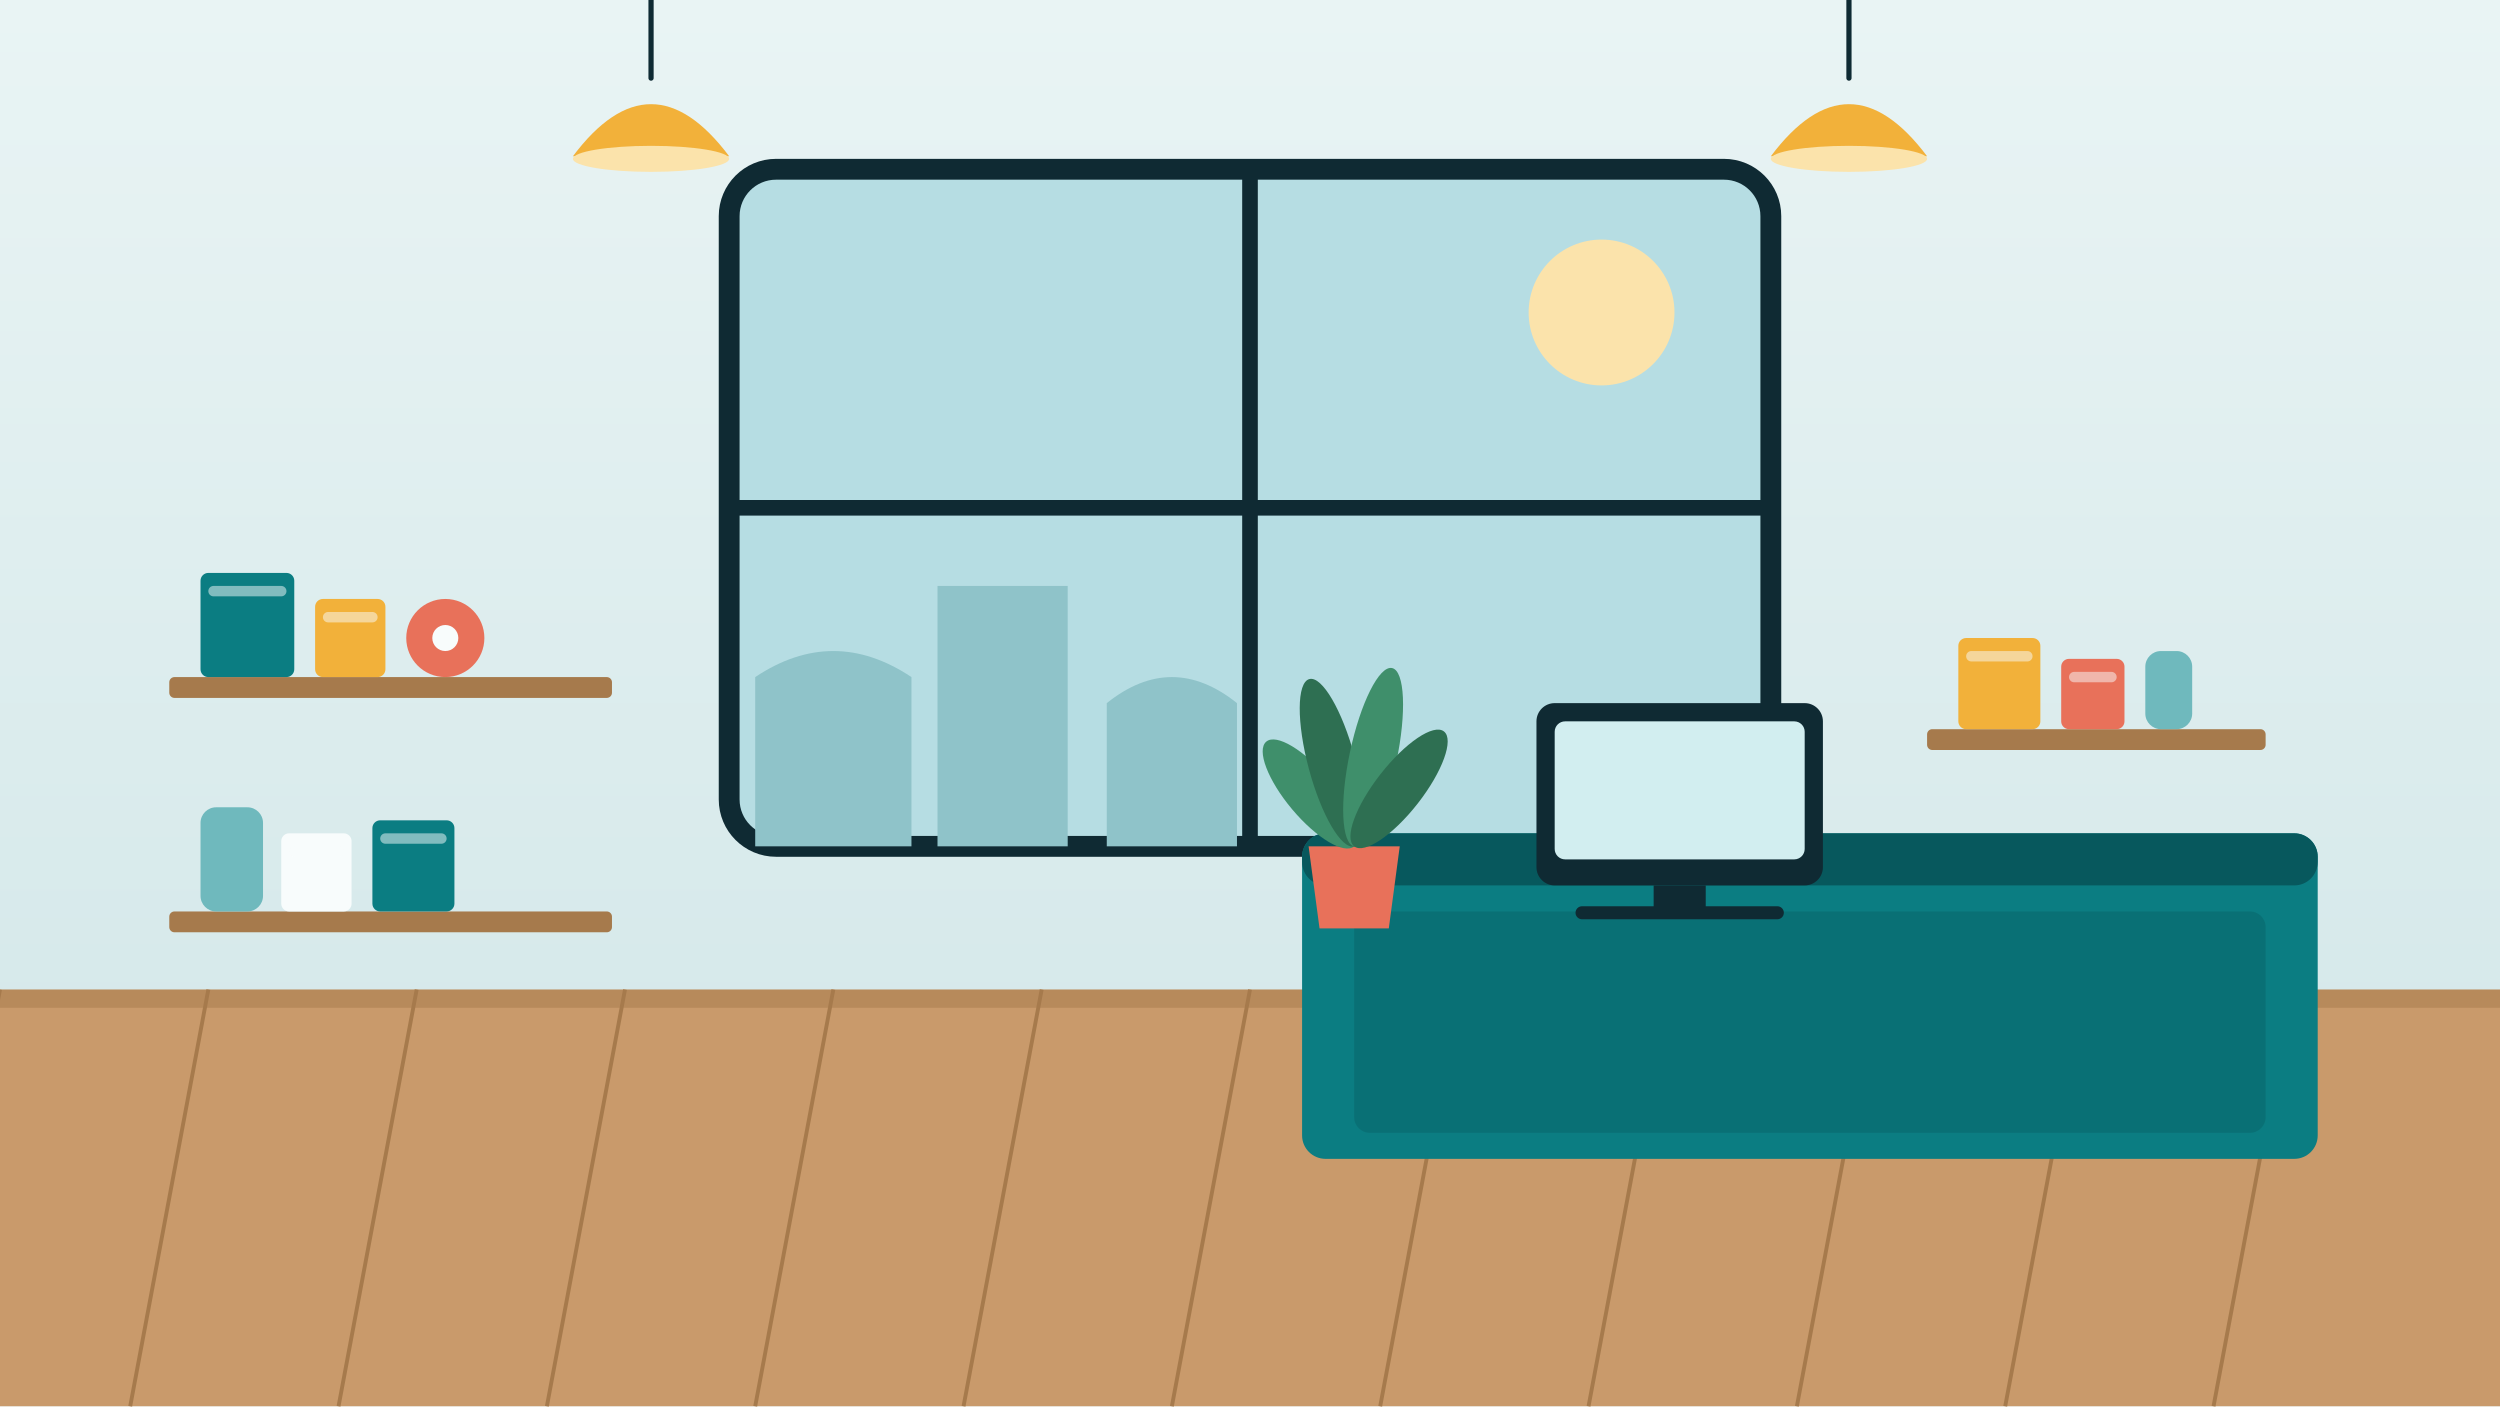
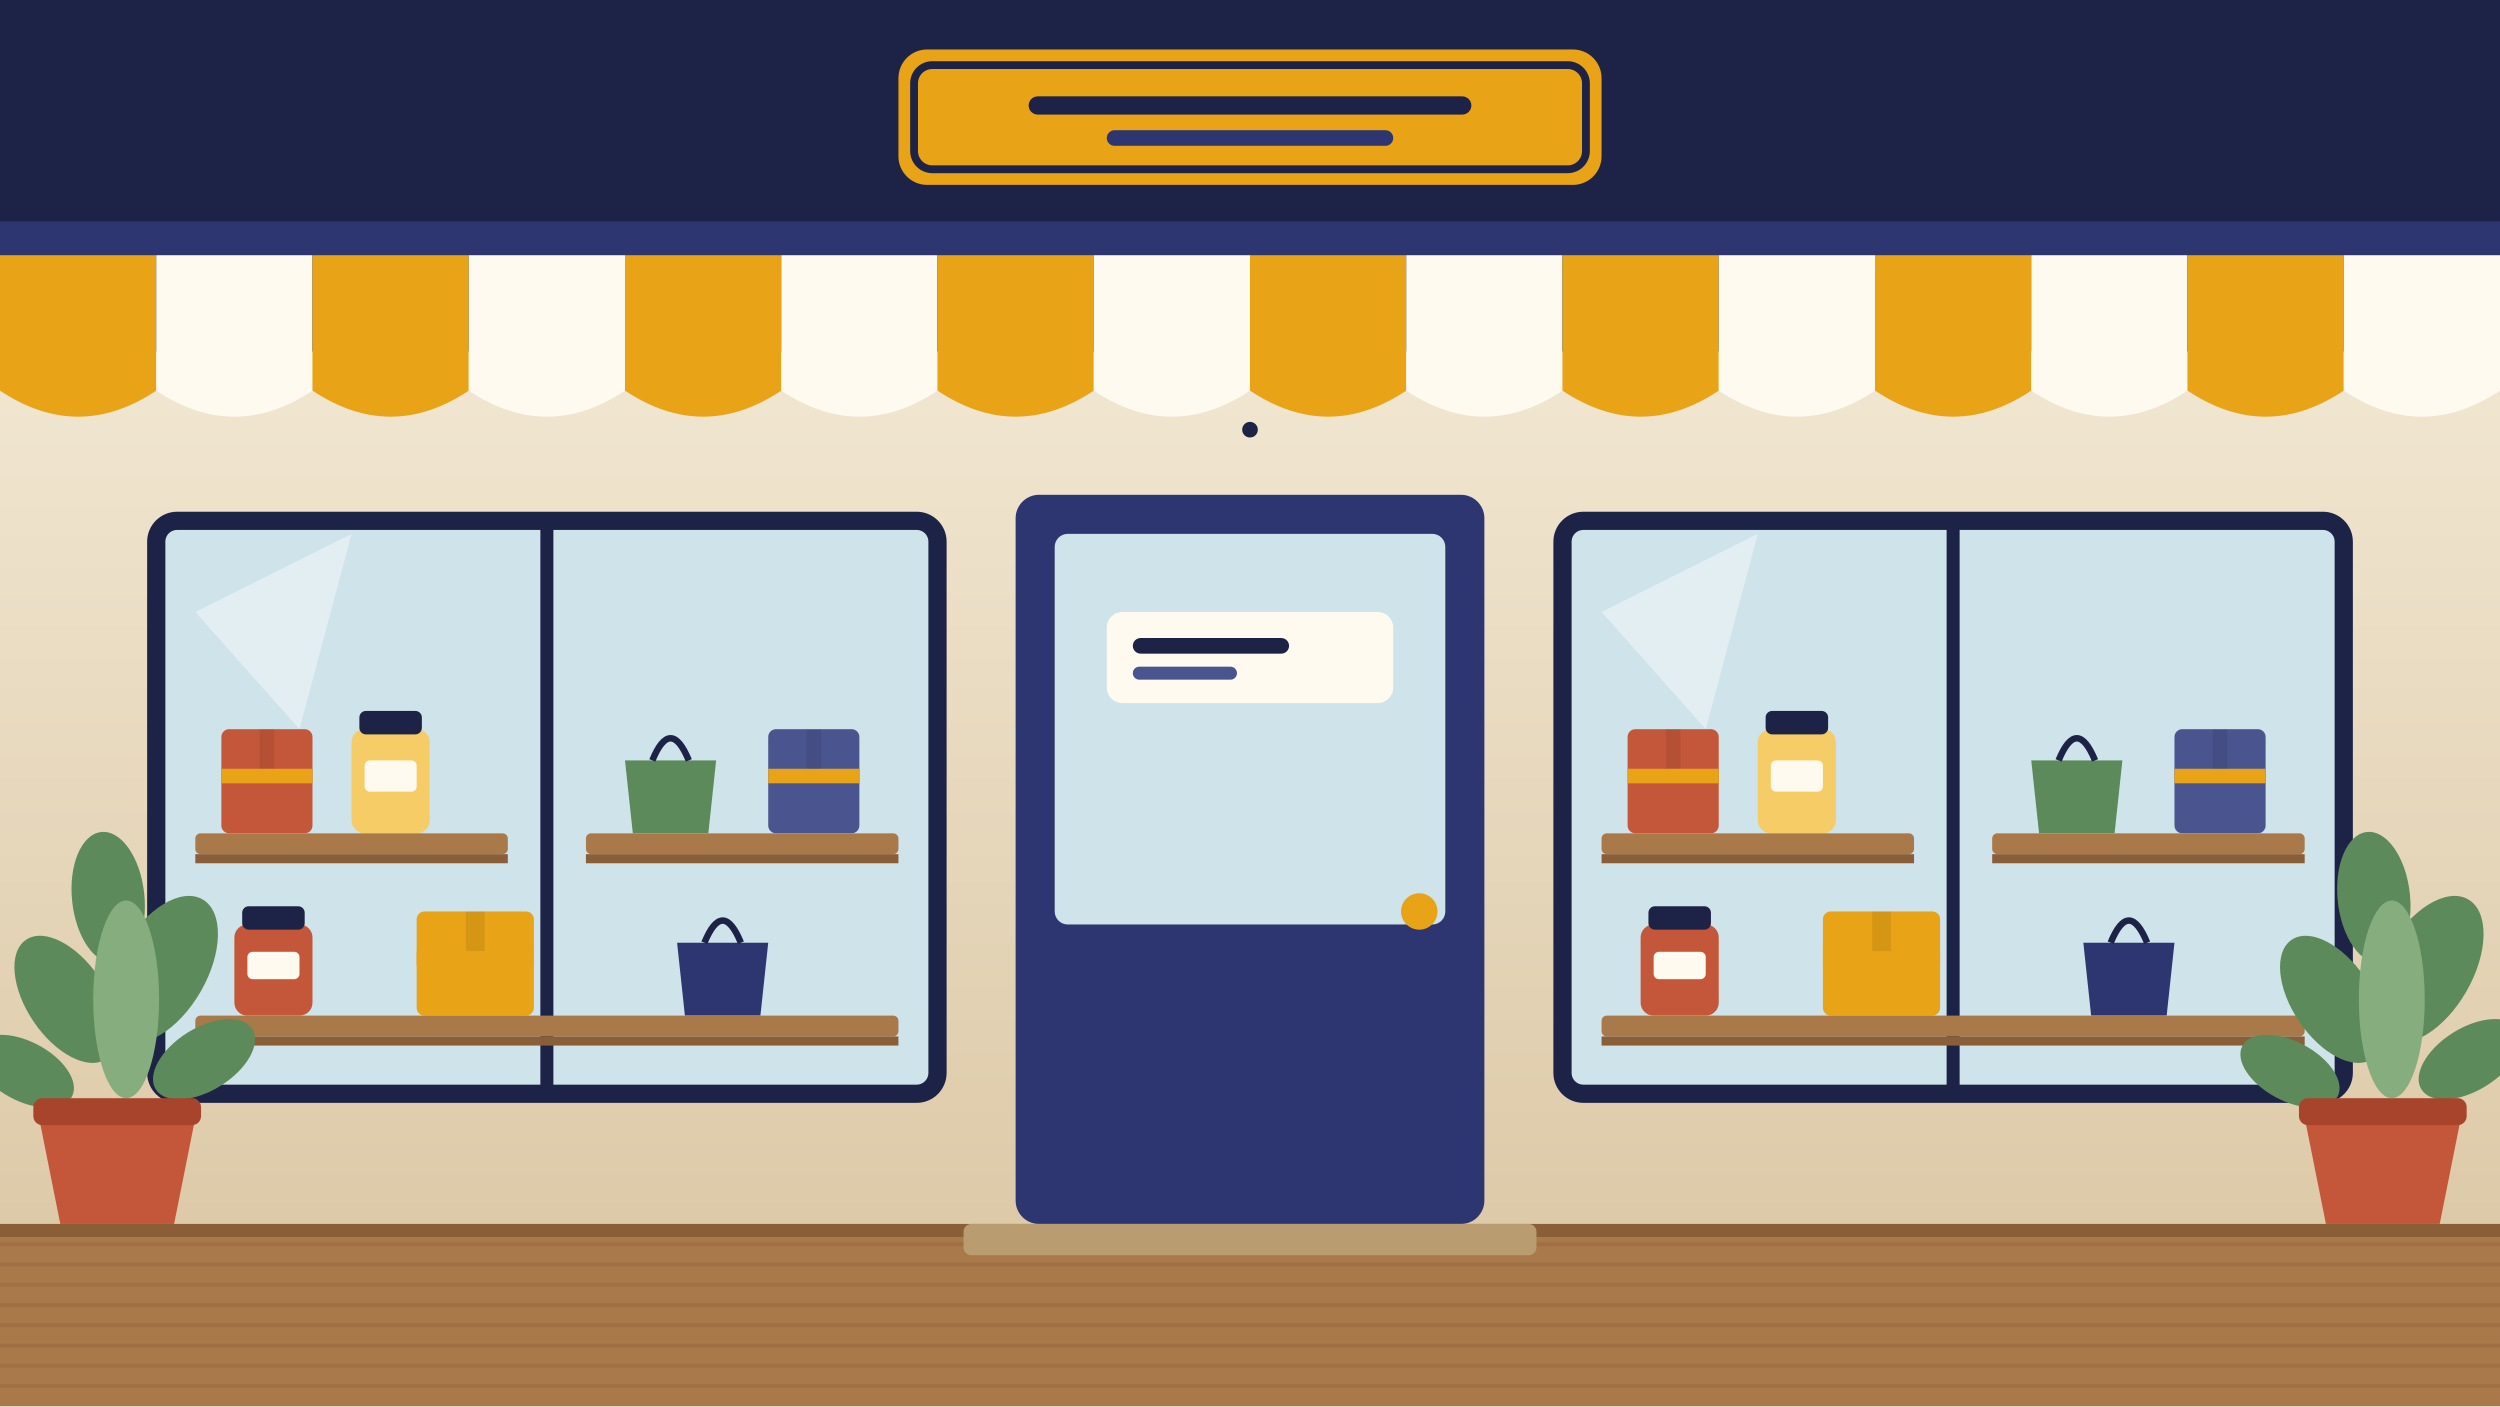
<svg xmlns="http://www.w3.org/2000/svg" viewBox="0 0 1920 1080" width="1920" height="1080">
  <defs>
    <linearGradient id="wall" x1="0" y1="0" x2="0" y2="1">
-       <stop offset="0" stop-color="#e9f4f4" />
-       <stop offset="1" stop-color="#cfe5e7" />
+       <stop offset="0" stop-color="#f9f2e2" />
+       <stop offset="1" stop-color="#d9c4a0" />
    </linearGradient>
  </defs>
  <rect x="0" y="0" width="1920" height="1080" rx="0" fill="url(#wall)" />
-   <rect x="560" y="130" width="800" height="520" rx="36" fill="#b6dde3" />
-   <rect x="560" y="130" width="800" height="520" rx="36" fill="none" stroke="#0f2a33" stroke-width="16" />
-   <line x1="960" y1="130" x2="960" y2="650" stroke="#0f2a33" stroke-width="12" stroke-linecap="round" />
-   <line x1="560" y1="390" x2="1360" y2="390" stroke="#0f2a33" stroke-width="12" stroke-linecap="round" />
-   <path d="M580 650 L580 520 Q640 480 700 520 L700 650 Z M720 650 L720 450 L820 450 L820 650 Z M850 650 L850 540 Q900 500 950 540 L950 650 Z" fill="#8fc3c9" stroke="none" stroke-width="0" />
-   <circle cx="1230" cy="240" r="56" fill="#fbe3ab" />
-   <rect x="0" y="760" width="1920" height="320" rx="0" fill="#c99a6b" />
-   <line x1="0" y1="760" x2="-60" y2="1080" stroke="#a67a4c" stroke-width="3" stroke-linecap="butt" />
-   <line x1="160" y1="760" x2="100" y2="1080" stroke="#a67a4c" stroke-width="3" stroke-linecap="butt" />
-   <line x1="320" y1="760" x2="260" y2="1080" stroke="#a67a4c" stroke-width="3" stroke-linecap="butt" />
-   <line x1="480" y1="760" x2="420" y2="1080" stroke="#a67a4c" stroke-width="3" stroke-linecap="butt" />
-   <line x1="640" y1="760" x2="580" y2="1080" stroke="#a67a4c" stroke-width="3" stroke-linecap="butt" />
-   <line x1="800" y1="760" x2="740" y2="1080" stroke="#a67a4c" stroke-width="3" stroke-linecap="butt" />
-   <line x1="960" y1="760" x2="900" y2="1080" stroke="#a67a4c" stroke-width="3" stroke-linecap="butt" />
-   <line x1="1120" y1="760" x2="1060" y2="1080" stroke="#a67a4c" stroke-width="3" stroke-linecap="butt" />
-   <line x1="1280" y1="760" x2="1220" y2="1080" stroke="#a67a4c" stroke-width="3" stroke-linecap="butt" />
-   <line x1="1440" y1="760" x2="1380" y2="1080" stroke="#a67a4c" stroke-width="3" stroke-linecap="butt" />
-   <line x1="1600" y1="760" x2="1540" y2="1080" stroke="#a67a4c" stroke-width="3" stroke-linecap="butt" />
-   <line x1="1760" y1="760" x2="1700" y2="1080" stroke="#a67a4c" stroke-width="3" stroke-linecap="butt" />
-   <rect x="0" y="760" width="1920" height="14" rx="0" fill="#a67a4c" opacity=".5" />
-   <line x1="500" y1="0" x2="500" y2="60" stroke="#0f2a33" stroke-width="4" stroke-linecap="round" />
-   <path d="M440 120 Q500 40 560 120 Z" fill="#f2b13a" stroke="none" stroke-width="0" />
-   <ellipse cx="500" cy="122" rx="60" ry="10" fill="#fbe3ab" />
-   <line x1="1420" y1="0" x2="1420" y2="60" stroke="#0f2a33" stroke-width="4" stroke-linecap="round" />
-   <path d="M1360 120 Q1420 40 1480 120 Z" fill="#f2b13a" stroke="none" stroke-width="0" />
-   <ellipse cx="1420" cy="122" rx="60" ry="10" fill="#fbe3ab" />
-   <rect x="1000" y="640" width="780" height="250" rx="18" fill="#0b7d82" />
-   <rect x="1000" y="640" width="780" height="40" rx="18" fill="#07585d" />
-   <rect x="1040" y="700" width="700" height="170" rx="12" fill="#07585d" opacity=".35" />
-   <rect x="1180" y="540" width="220" height="140" rx="14" fill="#0f2a33" />
-   <rect x="1194" y="554" width="192" height="106" rx="8" fill="#d2eef0" />
-   <rect x="1270" y="680" width="40" height="20" rx="0" fill="#0f2a33" />
-   <rect x="1210" y="696" width="160" height="10" rx="5" fill="#0f2a33" />
-   <rect x="1480" y="560" width="260" height="16" rx="4" fill="#a67a4c" />
-   <rect x="1504" y="490" width="63.0" height="70" rx="6" fill="#f2b13a" />
-   <rect x="1510" y="500" width="51.0" height="8" rx="4" fill="#f8fcfc" opacity=".5" />
-   <rect x="1583.0" y="506" width="48.6" height="54" rx="6" fill="#e8715a" />
-   <rect x="1589.0" y="516" width="36.6" height="8" rx="4" fill="#f8fcfc" opacity=".5" />
-   <rect x="1647.6" y="500" width="36.0" height="60" rx="12" fill="#6fb9bd" />
-   <g transform="translate(1040 650) scale(0.7)">
-     <path d="M-50 0 L50 0 L38 90 L-38 90 Z" fill="#e8715a" stroke="none" stroke-width="0" />
-     <g transform="rotate(-40)">
-       <ellipse cx="0" cy="-75.0" rx="26" ry="75.0" fill="#3f8f6b" />
-     </g>
-     <g transform="rotate(-15)">
-       <ellipse cx="0" cy="-95.0" rx="26" ry="95.0" fill="#2e6f52" />
-     </g>
-     <g transform="rotate(12)">
-       <ellipse cx="0" cy="-100.0" rx="26" ry="100.0" fill="#3f8f6b" />
-     </g>
-     <g transform="rotate(38)">
-       <ellipse cx="0" cy="-80.0" rx="26" ry="80.0" fill="#2e6f52" />
-     </g>
-   </g>
-   <rect x="130" y="520" width="340" height="16" rx="4" fill="#a67a4c" />
-   <rect x="154" y="440" width="72.0" height="80" rx="6" fill="#0b7d82" />
-   <rect x="160" y="450" width="60.0" height="8" rx="4" fill="#f8fcfc" opacity=".5" />
-   <rect x="242.0" y="460" width="54.0" height="60" rx="6" fill="#f2b13a" />
-   <rect x="248.0" y="470" width="42.0" height="8" rx="4" fill="#f8fcfc" opacity=".5" />
-   <ellipse cx="342.0" cy="490.0" rx="30.0" ry="30.0" fill="#e8715a" />
-   <ellipse cx="342.0" cy="490.0" rx="10.0" ry="10.0" fill="#f8fcfc" />
-   <rect x="130" y="700" width="340" height="16" rx="4" fill="#a67a4c" />
-   <rect x="154" y="620" width="48.0" height="80" rx="12" fill="#6fb9bd" />
-   <rect x="216.0" y="640" width="54.0" height="60" rx="6" fill="#f8fcfc" />
-   <rect x="222.0" y="650" width="42.0" height="8" rx="4" fill="#f8fcfc" opacity=".5" />
-   <rect x="286.0" y="630" width="63.0" height="70" rx="6" fill="#0b7d82" />
-   <rect x="292.0" y="640" width="51.0" height="8" rx="4" fill="#f8fcfc" opacity=".5" />
+   <rect x="0" y="0" width="1920" height="270" rx="0" fill="#1d2347" />
+   <path d="M0 190 L120 190 L120 300 Q60 340 0 300 Z" fill="#e8a317" />
+   <path d="M120 190 L240 190 L240 300 Q180 340 120 300 Z" fill="#fffaf0" />
+   <path d="M240 190 L360 190 L360 300 Q300 340 240 300 Z" fill="#e8a317" />
+   <path d="M360 190 L480 190 L480 300 Q420 340 360 300 Z" fill="#fffaf0" />
+   <path d="M480 190 L600 190 L600 300 Q540 340 480 300 Z" fill="#e8a317" />
+   <path d="M600 190 L720 190 L720 300 Q660 340 600 300 Z" fill="#fffaf0" />
+   <path d="M720 190 L840 190 L840 300 Q780 340 720 300 Z" fill="#e8a317" />
+   <path d="M840 190 L960 190 L960 300 Q900 340 840 300 Z" fill="#fffaf0" />
+   <path d="M960 190 L1080 190 L1080 300 Q1020 340 960 300 Z" fill="#e8a317" />
+   <path d="M1080 190 L1200 190 L1200 300 Q1140 340 1080 300 Z" fill="#fffaf0" />
+   <path d="M1200 190 L1320 190 L1320 300 Q1260 340 1200 300 Z" fill="#e8a317" />
+   <path d="M1320 190 L1440 190 L1440 300 Q1380 340 1320 300 Z" fill="#fffaf0" />
+   <path d="M1440 190 L1560 190 L1560 300 Q1500 340 1440 300 Z" fill="#e8a317" />
+   <path d="M1560 190 L1680 190 L1680 300 Q1620 340 1560 300 Z" fill="#fffaf0" />
+   <path d="M1680 190 L1800 190 L1800 300 Q1740 340 1680 300 Z" fill="#e8a317" />
+   <path d="M1800 190 L1920 190 L1920 300 Q1860 340 1800 300 Z" fill="#fffaf0" />
+   <rect x="0" y="170" width="1920" height="26" rx="0" fill="#2d3670" />
+   <rect x="690" y="38" width="540" height="104" rx="22" fill="#e8a317" />
+   <rect x="702" y="50" width="516" height="80" rx="14" fill="none" stroke="#1d2347" stroke-width="6" />
+   <rect x="790" y="74" width="340" height="14" rx="7" fill="#1d2347" />
+   <rect x="850" y="100" width="220" height="12" rx="6" fill="#2d3670" />
+   <rect x="120" y="400" width="600" height="440" rx="16" fill="#cfe3ea" />
+   <rect x="120" y="400" width="600" height="440" rx="16" fill="none" stroke="#1d2347" stroke-width="14" />
+   <line x1="420" y1="400" x2="420" y2="840" stroke="#1d2347" stroke-width="10" stroke-linecap="round" />
+   <path d="M150 470 L270 410 L230 560 Z" fill="#ffffff66" />
+   <rect x="170" y="560" width="70" height="80" rx="6" fill="#c4573a" />
+   <rect x="170" y="590.4" width="70" height="11.2" rx="0" fill="#e8a317" />
+   <rect x="199.4" y="560" width="11.2" height="30.4" rx="0" fill="#00000014" />
+   <rect x="270" y="560" width="60" height="80" rx="10" fill="#f6cc66" />
+   <rect x="276" y="546" width="48" height="18" rx="5" fill="#1d2347" />
+   <rect x="280" y="584.0" width="40" height="24.0" rx="4" fill="#fffaf0" />
+   <rect x="150" y="640" width="240" height="16" rx="4" fill="#a9794a" />
+   <rect x="150" y="656" width="240" height="7" rx="0" fill="#8a5f38" />
+   <path d="M480 584 L550 584 L544 640 L486 640 Z" fill="#5c8a5a" />
+   <path d="M501.0 584 Q515.0 550 529.0 584" fill="none" stroke="#1d2347" stroke-width="5" />
+   <rect x="590" y="560" width="70" height="80" rx="6" fill="#4a548f" />
+   <rect x="590" y="590.4" width="70" height="11.2" rx="0" fill="#e8a317" />
+   <rect x="619.4" y="560" width="11.2" height="30.4" rx="0" fill="#00000014" />
+   <rect x="450" y="640" width="240" height="16" rx="4" fill="#a9794a" />
+   <rect x="450" y="656" width="240" height="7" rx="0" fill="#8a5f38" />
+   <rect x="180" y="710" width="60" height="70" rx="10" fill="#c4573a" />
+   <rect x="186" y="696" width="48" height="18" rx="5" fill="#1d2347" />
+   <rect x="190" y="731.0" width="40" height="21.0" rx="4" fill="#fffaf0" />
+   <rect x="320" y="700" width="90" height="80" rx="6" fill="#e8a317" />
+   <rect x="320" y="730.4" width="90" height="11.2" rx="0" fill="#e8a317" />
+   <rect x="357.8" y="700" width="14.4" height="30.4" rx="0" fill="#00000014" />
+   <path d="M520 724 L590 724 L584 780 L526 780 Z" fill="#2d3670" />
+   <path d="M541.0 724 Q555.0 690 569.0 724" fill="none" stroke="#1d2347" stroke-width="5" />
+   <rect x="150" y="780" width="540" height="16" rx="4" fill="#a9794a" />
+   <rect x="150" y="796" width="540" height="7" rx="0" fill="#8a5f38" />
+   <rect x="1200" y="400" width="600" height="440" rx="16" fill="#cfe3ea" />
+   <rect x="1200" y="400" width="600" height="440" rx="16" fill="none" stroke="#1d2347" stroke-width="14" />
+   <line x1="1500" y1="400" x2="1500" y2="840" stroke="#1d2347" stroke-width="10" stroke-linecap="round" />
+   <path d="M1230 470 L1350 410 L1310 560 Z" fill="#ffffff66" />
+   <rect x="1250" y="560" width="70" height="80" rx="6" fill="#c4573a" />
+   <rect x="1250" y="590.4" width="70" height="11.2" rx="0" fill="#e8a317" />
+   <rect x="1279.4" y="560" width="11.2" height="30.4" rx="0" fill="#00000014" />
+   <rect x="1350" y="560" width="60" height="80" rx="10" fill="#f6cc66" />
+   <rect x="1356" y="546" width="48" height="18" rx="5" fill="#1d2347" />
+   <rect x="1360" y="584.0" width="40" height="24.0" rx="4" fill="#fffaf0" />
+   <rect x="1230" y="640" width="240" height="16" rx="4" fill="#a9794a" />
+   <rect x="1230" y="656" width="240" height="7" rx="0" fill="#8a5f38" />
+   <path d="M1560 584 L1630 584 L1624 640 L1566 640 Z" fill="#5c8a5a" />
+   <path d="M1581.0 584 Q1595.0 550 1609.0 584" fill="none" stroke="#1d2347" stroke-width="5" />
+   <rect x="1670" y="560" width="70" height="80" rx="6" fill="#4a548f" />
+   <rect x="1670" y="590.4" width="70" height="11.2" rx="0" fill="#e8a317" />
+   <rect x="1699.4" y="560" width="11.2" height="30.4" rx="0" fill="#00000014" />
+   <rect x="1530" y="640" width="240" height="16" rx="4" fill="#a9794a" />
+   <rect x="1530" y="656" width="240" height="7" rx="0" fill="#8a5f38" />
+   <rect x="1260" y="710" width="60" height="70" rx="10" fill="#c4573a" />
+   <rect x="1266" y="696" width="48" height="18" rx="5" fill="#1d2347" />
+   <rect x="1270" y="731.0" width="40" height="21.0" rx="4" fill="#fffaf0" />
+   <rect x="1400" y="700" width="90" height="80" rx="6" fill="#e8a317" />
+   <rect x="1400" y="730.4" width="90" height="11.2" rx="0" fill="#e8a317" />
+   <rect x="1437.8" y="700" width="14.4" height="30.4" rx="0" fill="#00000014" />
+   <path d="M1600 724 L1670 724 L1664 780 L1606 780 Z" fill="#2d3670" />
+   <path d="M1621.0 724 Q1635.0 690 1649.0 724" fill="none" stroke="#1d2347" stroke-width="5" />
+   <rect x="1230" y="780" width="540" height="16" rx="4" fill="#a9794a" />
+   <rect x="1230" y="796" width="540" height="7" rx="0" fill="#8a5f38" />
+   <rect x="780" y="380" width="360" height="560" rx="18" fill="#2d3670" />
+   <rect x="810" y="410" width="300" height="300" rx="10" fill="#cfe3ea" />
+   <circle cx="1090" cy="700" r="14" fill="#e8a317" />
+   <rect x="850" y="470" width="220" height="70" rx="12" fill="#fffaf0" />
+   <rect x="870" y="490" width="120" height="12" rx="6" fill="#1d2347" />
+   <rect x="870" y="512" width="80" height="10" rx="5" fill="#4a548f" />
+   <rect x="0" y="940" width="1920" height="140" rx="0" fill="#a9794a" />
+   <rect x="0" y="940" width="1920" height="10" rx="0" fill="#8a5f38" />
+   <line x1="0" y1="955.556" x2="1920" y2="955.556" stroke="#8a5f38" stroke-width="3" stroke-linecap="round" opacity=".35" />
+   <line x1="0" y1="971.111" x2="1920" y2="971.111" stroke="#8a5f38" stroke-width="3" stroke-linecap="round" opacity=".35" />
+   <line x1="0" y1="986.667" x2="1920" y2="986.667" stroke="#8a5f38" stroke-width="3" stroke-linecap="round" opacity=".35" />
+   <line x1="0" y1="1002.222" x2="1920" y2="1002.222" stroke="#8a5f38" stroke-width="3" stroke-linecap="round" opacity=".35" />
+   <line x1="0" y1="1017.778" x2="1920" y2="1017.778" stroke="#8a5f38" stroke-width="3" stroke-linecap="round" opacity=".35" />
+   <line x1="0" y1="1033.333" x2="1920" y2="1033.333" stroke="#8a5f38" stroke-width="3" stroke-linecap="round" opacity=".35" />
+   <line x1="0" y1="1048.889" x2="1920" y2="1048.889" stroke="#8a5f38" stroke-width="3" stroke-linecap="round" opacity=".35" />
+   <line x1="0" y1="1064.444" x2="1920" y2="1064.444" stroke="#8a5f38" stroke-width="3" stroke-linecap="round" opacity=".35" />
+   <rect x="740" y="940" width="440" height="24" rx="6" fill="#b99d70" />
+   <ellipse cx="50.9" cy="767.5" rx="30.36" ry="55.2" fill="#5c8a5a" transform="rotate(-34 50.9 767.5)" />
+   <ellipse cx="124.5" cy="744.5" rx="34.155" ry="62.1" fill="#5c8a5a" transform="rotate(30 124.5 744.5)" />
+   <ellipse cx="83.1" cy="689.3" rx="27.83" ry="50.6" fill="#5c8a5a" transform="rotate(-6 83.1 689.3)" />
+   <ellipse cx="156.7" cy="813.5" rx="24.035" ry="43.7" fill="#5c8a5a" transform="rotate(58 156.7 813.5)" />
+   <ellipse cx="18.7" cy="822.7" rx="22.77" ry="41.4" fill="#5c8a5a" transform="rotate(-62 18.7 822.7)" />
+   <ellipse cx="96.9" cy="767.5" rx="25.3" ry="75.9" fill="#86ad7e" />
+   <path d="M30.2 859.5 L149.8 859.5 L133.7 940 L46.3 940 Z" fill="#c4573a" />
+   <rect x="25.6" y="843.4" width="128.8" height="20.7" rx="6.9" fill="#a8442b" />
+   <ellipse cx="1790.9" cy="767.5" rx="30.36" ry="55.2" fill="#5c8a5a" transform="rotate(-34 1790.9 767.5)" />
+   <ellipse cx="1864.5" cy="744.5" rx="34.155" ry="62.1" fill="#5c8a5a" transform="rotate(30 1864.5 744.5)" />
+   <ellipse cx="1823.1" cy="689.3" rx="27.83" ry="50.6" fill="#5c8a5a" transform="rotate(-6 1823.1 689.3)" />
+   <ellipse cx="1896.7" cy="813.5" rx="24.035" ry="43.7" fill="#5c8a5a" transform="rotate(58 1896.7 813.5)" />
+   <ellipse cx="1758.7" cy="822.7" rx="22.77" ry="41.4" fill="#5c8a5a" transform="rotate(-62 1758.7 822.7)" />
+   <ellipse cx="1836.9" cy="767.5" rx="25.3" ry="75.9" fill="#86ad7e" />
+   <path d="M1770.2 859.5 L1889.8 859.5 L1873.7 940 L1786.3 940 Z" fill="#c4573a" />
+   <rect x="1765.6" y="843.4" width="128.8" height="20.7" rx="6.9" fill="#a8442b" />
+   <circle cx="960" cy="330" r="6" fill="#1d2347" />
</svg>
